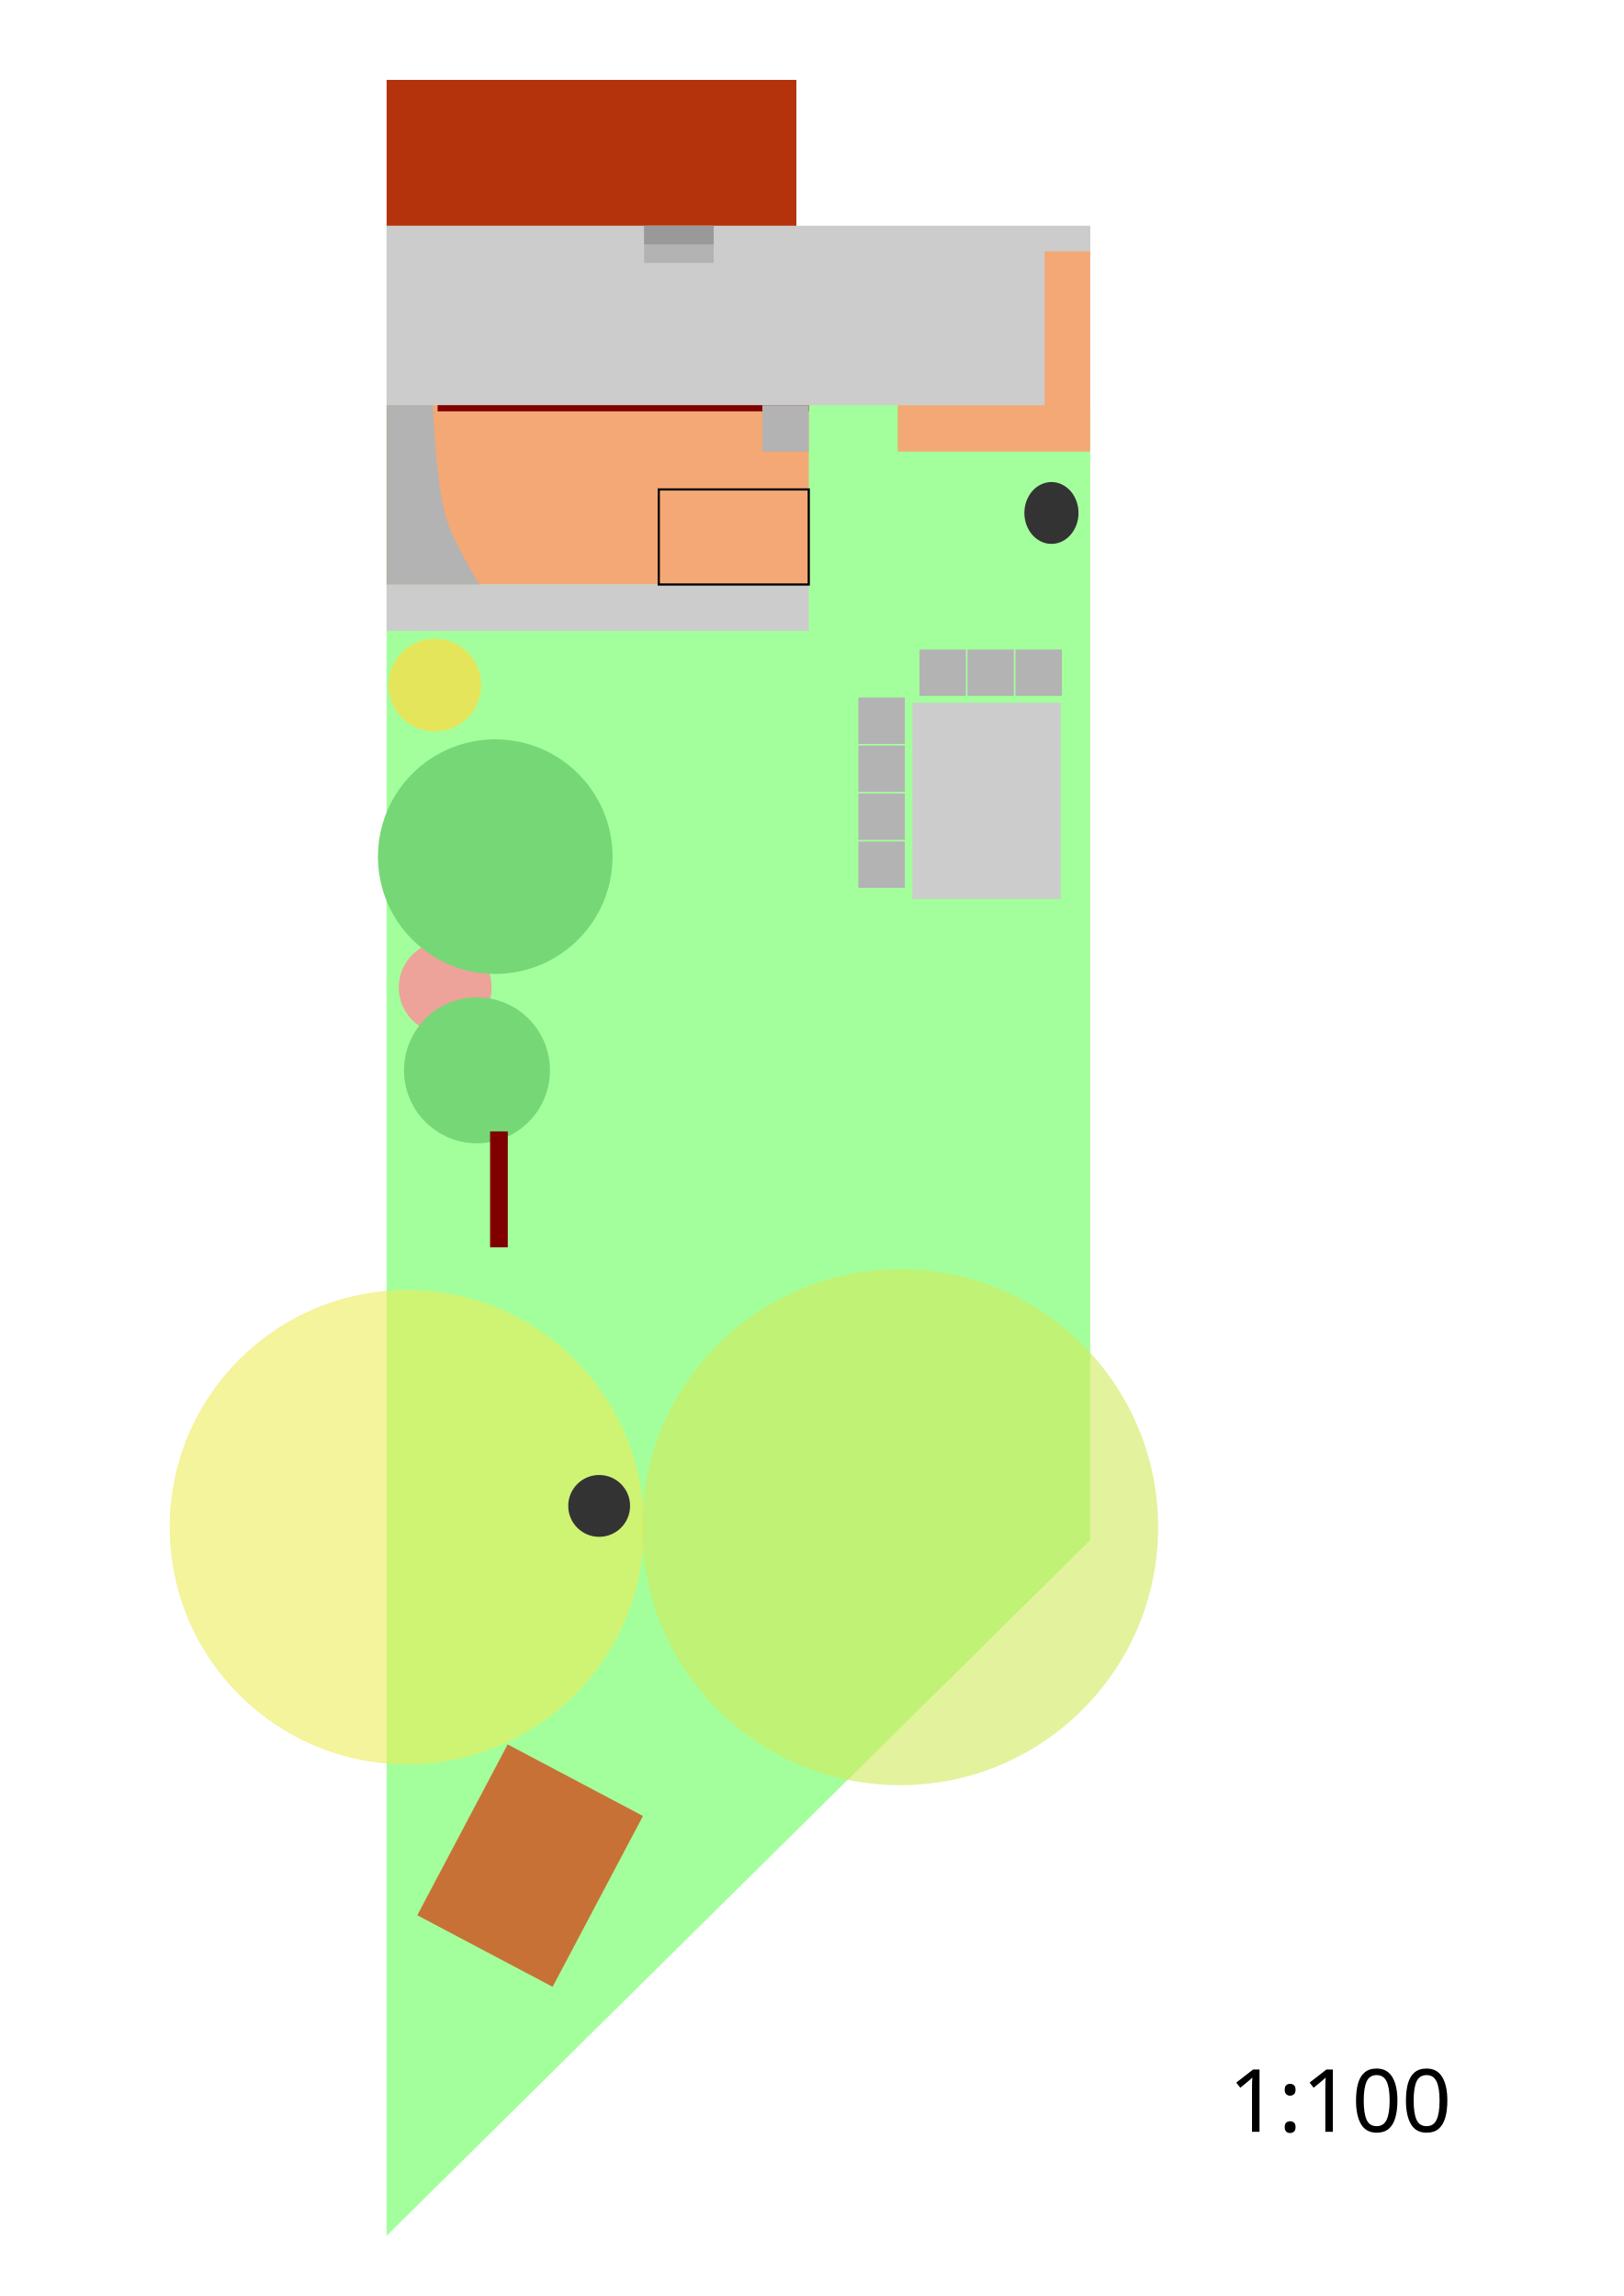
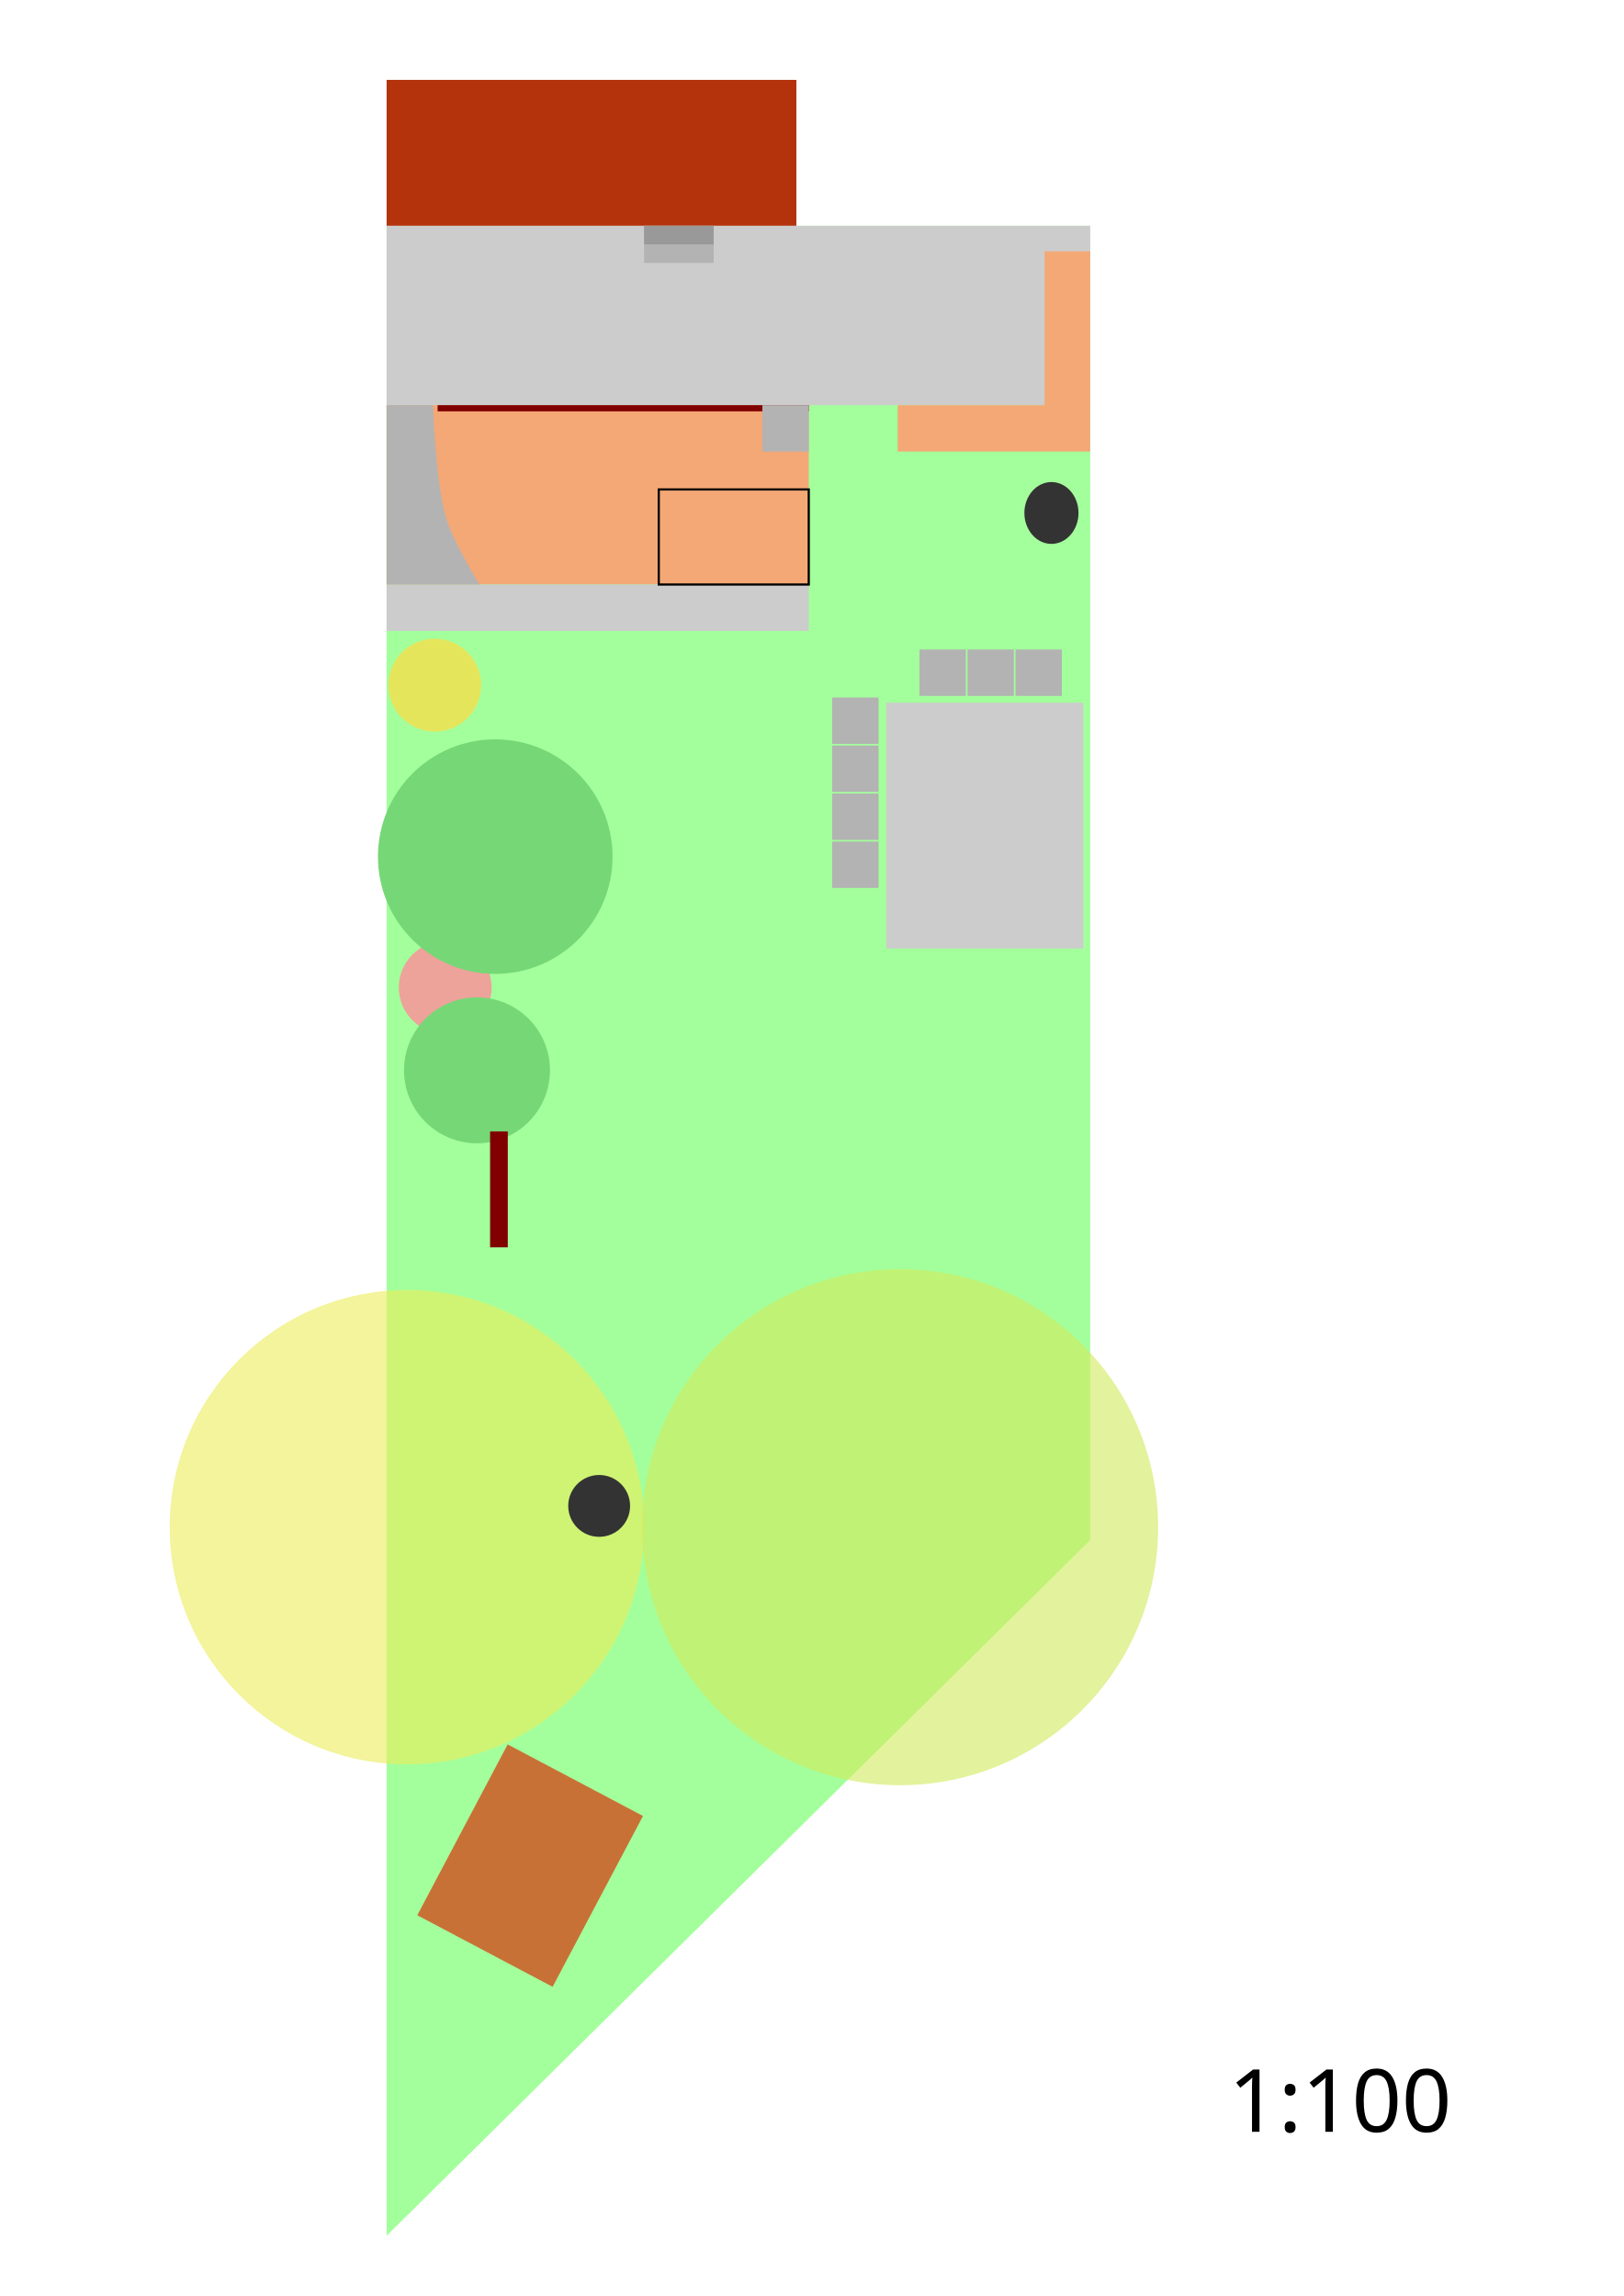
<svg xmlns="http://www.w3.org/2000/svg" width="744.094" height="1052.362" id="svg2" version="1.1">
  <defs id="defs4" />
  <g id="layer1" transform="translate(0,-2.5390623e-6)">
    <path style="fill:#a3ff9b;fill-opacity:1;stroke:none" d="m 177.165,103.504 322.441,0 0,602.363 -322.441,318.897 z" id="rect2985" />
    <rect style="fill:#b4330d;fill-opacity:1;stroke:none" id="rect3756" width="187.795" height="66.892" x="177.165" y="36.611" />
    <rect style="fill:#cccccc;fill-opacity:1;stroke:none" id="rect3758" width="322.441" height="82.205" x="177.165" y="103.504" />
    <rect y="185.708" x="177.165" height="82.205" width="193.465" id="rect3760" style="fill:#f3a876;fill-opacity:1;stroke:none" />
    <text xml:space="preserve" style="font-size:40px;font-style:normal;font-weight:normal;line-height:125%;letter-spacing:0px;word-spacing:0px;fill:#000000;fill-opacity:1;stroke:none;font-family:Sans" x="562.991" y="977.108" id="text3781">
      <tspan id="tspan3783" x="562.991" y="977.108">1:100</tspan>
    </text>
    <rect style="fill:#cccccc;fill-opacity:1;stroke:none" id="rect3785" width="193.465" height="21.26" x="177.165" y="267.913" />
    <path transform="translate(-217.261,27.4737)" d="m 512.444,672.508 c 0,60.034 -48.667,108.7 -108.7,108.7 -60.034,0 -108.7,-48.667 -108.7,-108.7 0,-60.034 48.667,-108.7 108.7,-108.7 60.034,0 108.7,48.667 108.7,108.7 z" id="path3791" style="opacity:0.613;fill:#ebed5c;fill-opacity:1;stroke:none" />
    <path style="fill:#b3b3b3;fill-opacity:1;stroke:none" d="m 177.165,185.708 21.26,0 c 0,0 1.084,35.317 6.1,52.05 3.231,10.777 15.16,30.155 15.16,30.155 l -42.52,0 z" id="rect3793" />
    <path style="fill:#f3a876;fill-opacity:1;stroke:none" d="M 478.688 115.188 L 478.688 185.719 L 411.406 185.719 L 411.406 206.969 L 499.594 206.969 L 499.594 185.719 L 499.594 115.188 L 478.688 115.188 z " transform="translate(0,2.5390623e-6)" id="rect3796" />
    <rect y="103.503" x="295.165" height="17.008" width="31.89" id="rect3065" style="fill:#b3b3b3;fill-opacity:1;stroke:none" />
    <rect style="fill:#999999;fill-opacity:1;stroke:none" id="rect3067" width="31.89" height="8.504" x="295.165" y="103.503" />
    <rect style="fill:#800000;fill-opacity:1;stroke:none" id="rect3069" width="170.079" height="2.835" x="200.551" y="185.708" />
    <rect style="fill:none;fill-opacity:1;stroke:#000000;stroke-opacity:1;stroke-width:0.999;stroke-miterlimit:4;stroke-dasharray:none" id="rect3077" width="68.74" height="43.583" x="301.889" y="224.33" />
    <rect y="598.015" x="579.46" height="88.583" width="70.157" id="rect3087" style="display:inline;fill:#c87137;fill-opacity:1;stroke:none" transform="matrix(0.8839801,0.4675245,-0.4675245,0.8839801,0,-2.5390623e-6)" />
    <path transform="matrix(0.3955107,0,0,0.3955107,100.5015,172.7757)" d="m 303.405,357.158 c 0,29.687 -24.066,53.753 -53.753,53.753 -29.687,0 -53.753,-24.066 -53.753,-53.753 0,-29.687 24.066,-53.753 53.753,-53.753 29.687,0 53.753,24.066 53.753,53.753 z" id="path3091" style="display:inline;fill:#e5e55c;fill-opacity:1;stroke:none">
      </path>
    <path style="opacity:0.613;fill:#d2ea5d;fill-opacity:1;stroke:none" id="path3789" d="m 522,672.508 c 0,65.311 -52.945,118.256 -118.256,118.256 -65.311,0 -118.256,-52.945 -118.256,-118.256 0,-65.311 52.945,-118.256 118.256,-118.256 65.311,0 118.256,52.945 118.256,118.256 z" transform="translate(8.739009,27.4737)" />
    <path style="fill:#eda29a;fill-opacity:1;stroke:none;display:inline" id="path3780" d="m 303.405,357.158 c 0,29.687 -24.066,53.753 -53.753,53.753 -29.687,0 -53.753,-24.066 -53.753,-53.753 0,-29.687 24.066,-53.753 53.753,-53.753 29.687,0 53.753,24.066 53.753,53.753 z" transform="matrix(0.3955107,0,0,0.3955107,105.2795,311.3387)">
      </path>
    <path style="display:inline;fill:#76d776;fill-opacity:1;stroke:none" id="path3059" d="m 303.405,357.158 c 0,29.687 -24.066,53.753 -53.753,53.753 -29.687,0 -53.753,-24.066 -53.753,-53.753 0,-29.687 24.066,-53.753 53.753,-53.753 29.687,0 53.753,24.066 53.753,53.753 z" transform="translate(-22.69567,35.4737)" />
    <path transform="translate(-31.05723,133.4234)" d="m 283.099,357.158 c 0,18.472 -14.974,33.446 -33.446,33.446 -18.472,0 -33.446,-14.974 -33.446,-33.446 0,-18.472 14.974,-33.446 33.446,-33.446 18.472,0 33.446,14.974 33.446,33.446 z" id="path3784" style="fill:#76d776;fill-opacity:1;stroke:none;display:inline">
      </path>
-     <rect transform="translate(0,-2.5390623e-6)" style="display:inline;fill:#cccccc;fill-opacity:1;stroke:none" id="rect3798" width="67.961" height="89.929" x="418.101" y="322.101" />
+     <rect style="fill:#cccccc;fill-opacity:1;stroke:none;display:inline" id="rect3798" width="90.354" height="112.677" x="406.101" y="322.087" />
  </g>
  <g id="layer3" style="display:inline">
    <path style="fill:#333333;fill-opacity:1;stroke:none;display:inline" id="path3083" d="m 303.405,357.158 a 53.753,53.753 0 1 1 -107.506,0 53.753,53.753 0 1 1 107.506,0 z" transform="matrix(0.2307146,0,0,0.2636738,424.2451,140.9443)">
      </path>
    <rect transform="translate(0,-5.0781246e-6)" style="fill:#800000;fill-opacity:1;stroke:none;display:inline" id="rect3089" width="8.114" height="53.15" x="224.59" y="518.569" />
    <path transform="matrix(0.2636738,0,0,0.2636738,208.7493,596.0521)" d="m 303.405,357.158 a 53.753,53.753 0 1 1 -107.506,0 53.753,53.753 0 1 1 107.506,0 z" id="path3079" style="fill:#333333;fill-opacity:1;stroke:none;display:inline">
      </path>
-     <rect transform="translate(0,-2.5390623e-6)" style="fill:#b3b3b3;fill-opacity:1;stroke:none" id="rect3019" width="21.26" height="21.26" x="393.37" y="341.708" />
-     <rect transform="translate(0,-2.5390623e-6)" y="319.708" x="393.37" height="21.26" width="21.26" id="rect3017" style="fill:#b3b3b3;fill-opacity:1;stroke:none" />
-     <rect transform="translate(0,-2.5390623e-6)" y="363.708" x="393.37" height="21.26" width="21.26" id="rect3021" style="fill:#b3b3b3;fill-opacity:1;stroke:none" />
-     <rect transform="translate(0,-2.5390623e-6)" style="fill:#b3b3b3;fill-opacity:1;stroke:none" id="rect3023" width="21.26" height="21.26" x="393.37" y="385.708" />
+     <rect style="fill:#b3b3b3;fill-opacity:1;stroke:none" id="rect3019" width="21.26" height="21.26" x="381.37" y="341.708" />
+     <rect y="319.708" x="381.37" height="21.26" width="21.26" id="rect3017" style="fill:#b3b3b3;fill-opacity:1;stroke:none" />
+     <rect y="363.708" x="381.37" height="21.26" width="21.26" id="rect3021" style="fill:#b3b3b3;fill-opacity:1;stroke:none" />
+     <rect style="fill:#b3b3b3;fill-opacity:1;stroke:none" id="rect3023" width="21.26" height="21.26" x="381.37" y="385.708" />
    <rect transform="translate(0,-2.5390623e-6)" y="297.708" x="421.37" height="21.26" width="21.26" id="rect3025" style="fill:#b3b3b3;fill-opacity:1;stroke:none" />
    <rect transform="translate(0,-2.5390623e-6)" y="297.708" x="465.37" height="21.26" width="21.26" id="rect3029" style="fill:#b3b3b3;fill-opacity:1;stroke:none" />
    <rect transform="translate(0,-2.5390623e-6)" style="fill:#b3b3b3;fill-opacity:1;stroke:none" id="rect3027" width="21.26" height="21.26" x="443.37" y="297.708" />
    <rect transform="translate(0,-2.5390623e-6)" style="fill:#b3b3b3;fill-opacity:1;stroke:none" id="rect3071" width="21.26" height="21.26" x="349.37" y="185.708" />
  </g>
  <g id="layer2" style="display:inline" transform="translate(0,-2.5390623e-6)" />
</svg>
